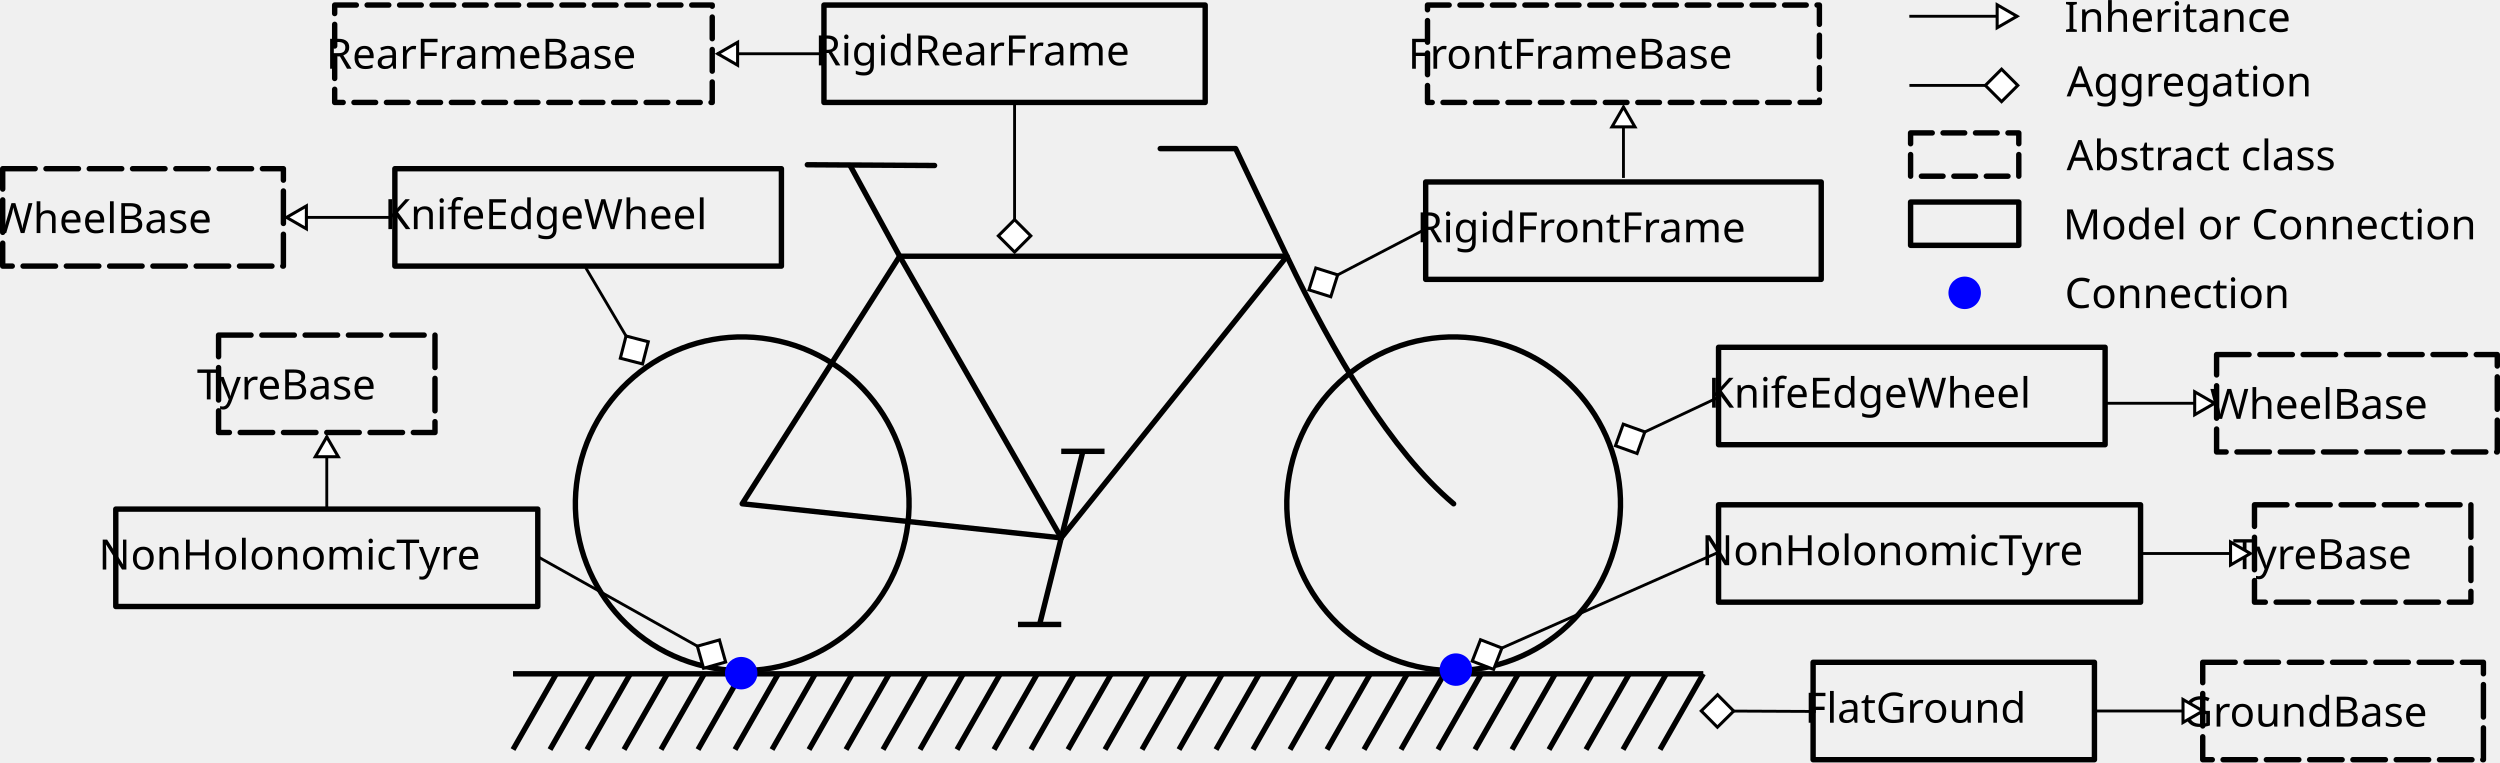
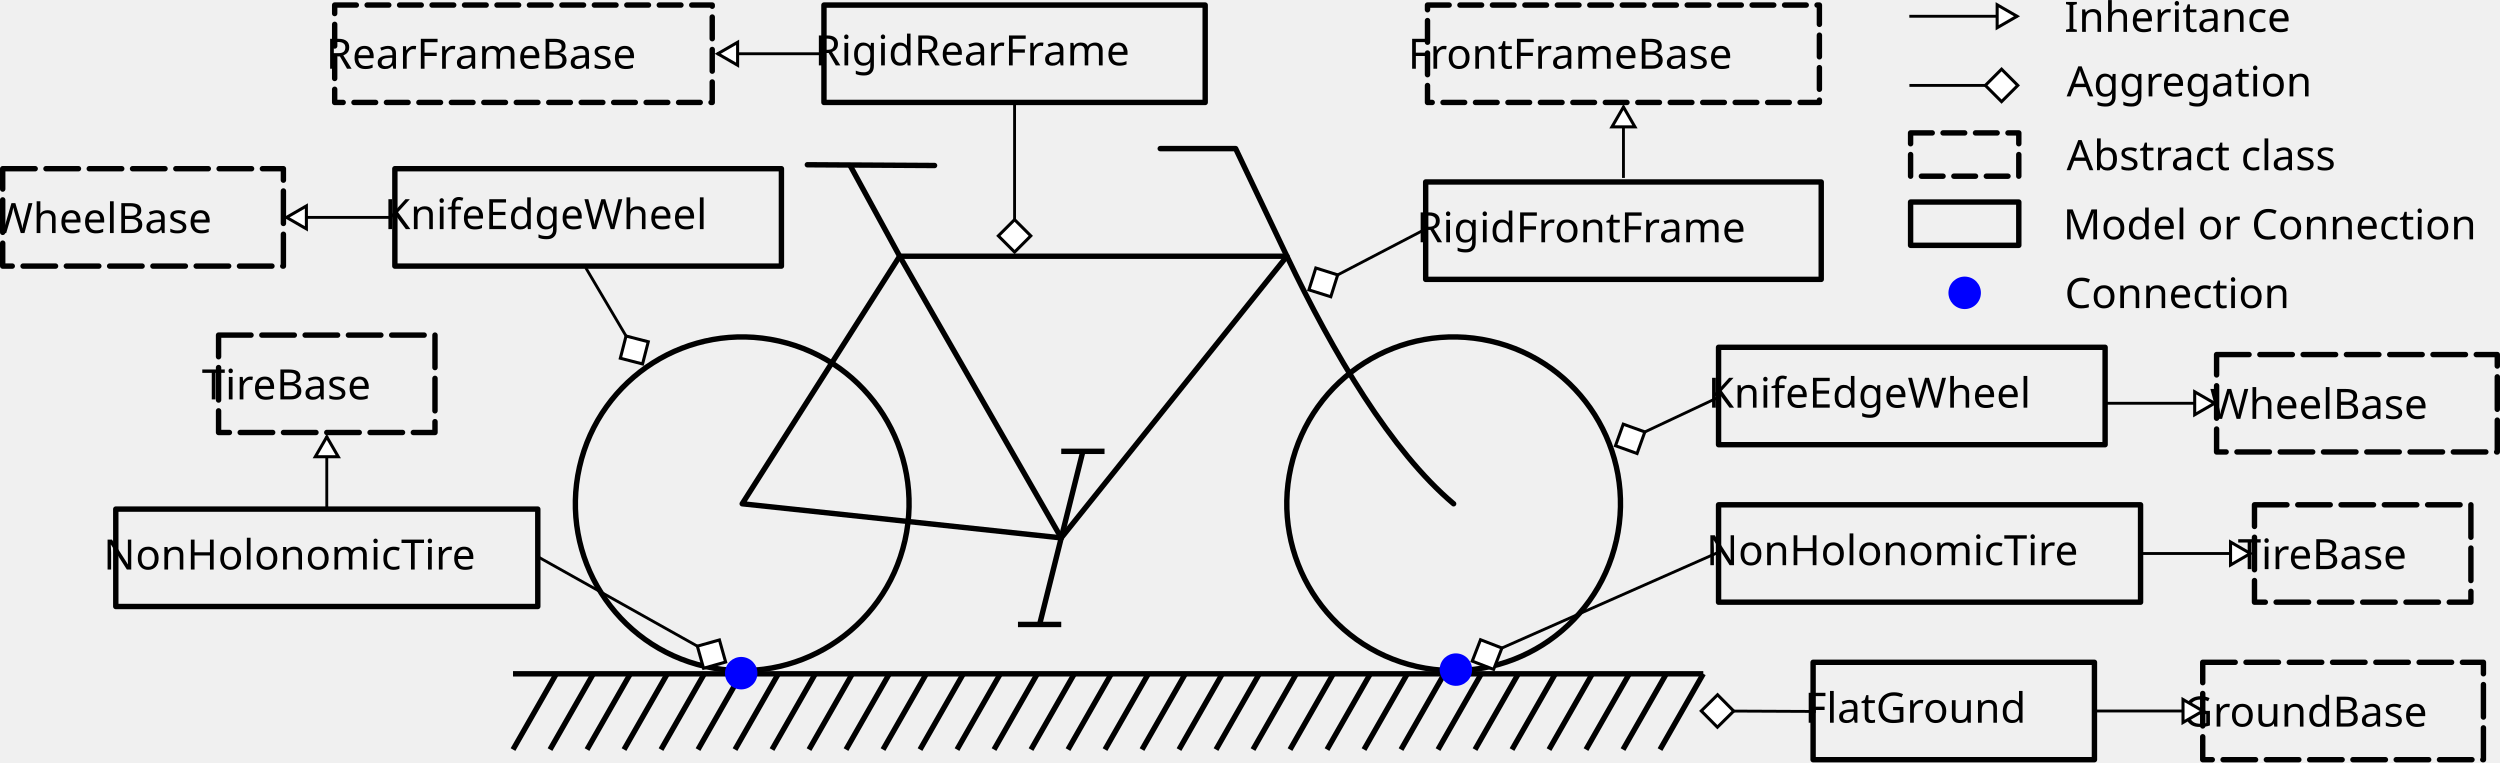
<svg xmlns="http://www.w3.org/2000/svg" xmlns:xlink="http://www.w3.org/1999/xlink" width="231.04mm" height="70.458mm" viewBox="0 0 231.04 70.458" version="1.1" id="svg4841">
  <defs id="defs4838">
    <marker style="overflow:visible" id="EmptyDiamondLend" refX="0" refY="0" orient="auto">
      <path transform="matrix(0.8,0,0,0.8,-5.6,0)" style="fill:#ffffff;fill-rule:evenodd;stroke:context-stroke;stroke-width:1pt" d="M 0,-7.071 -7.071,0 0,7.071 7.071,0 Z" id="path36622" />
    </marker>
    <marker style="overflow:visible" id="EmptyTriangleLend" refX="0" refY="0" orient="auto">
      <path transform="matrix(0.8,0,0,0.8,-4.8,0)" style="fill:#ffffff;fill-rule:evenodd;stroke:context-stroke;stroke-width:1pt" d="M 5.77,0 -2.88,5 V -5 Z" id="path111358-5" />
    </marker>
    <marker style="overflow:visible" id="EmptyTriangleLend-7" refX="0" refY="0" orient="auto">
      <path transform="matrix(0.8,0,0,0.8,-4.8,0)" style="fill:#ffffff;fill-rule:evenodd;stroke:context-stroke;stroke-width:1pt" d="M 5.77,0 -2.88,5 V -5 Z" id="path111358-5-4" />
    </marker>
    <marker style="overflow:visible" id="EmptyDiamondLend-1" refX="0" refY="0" orient="auto">
      <path transform="matrix(0.8,0,0,0.8,-5.6,0)" style="fill:#ffffff;fill-rule:evenodd;stroke:context-stroke;stroke-width:1pt" d="M 0,-7.071 -7.071,0 0,7.071 7.071,0 Z" id="path36622-7" />
    </marker>
    <marker style="overflow:visible" id="EmptyDiamondLend-7" refX="0" refY="0" orient="auto">
      <path transform="matrix(0.8,0,0,0.8,-5.6,0)" style="fill:#ffffff;fill-rule:evenodd;stroke:context-stroke;stroke-width:1pt" d="M 0,-7.071 -7.071,0 0,7.071 7.071,0 Z" id="path36622-9" />
    </marker>
    <marker style="overflow:visible" id="EmptyTriangleLend-7-2" refX="0" refY="0" orient="auto">
      <path transform="matrix(0.8,0,0,0.8,-4.8,0)" style="fill:#ffffff;fill-rule:evenodd;stroke:context-stroke;stroke-width:1pt" d="M 5.77,0 -2.88,5 V -5 Z" id="path111358-5-4-3" />
    </marker>
    <marker style="overflow:visible" id="EmptyTriangleLend-5" refX="0" refY="0" orient="auto">
      <path transform="matrix(0.8,0,0,0.8,-4.8,0)" style="fill:#ffffff;fill-rule:evenodd;stroke:context-stroke;stroke-width:1pt" d="M 5.77,0 -2.88,5 V -5 Z" id="path111358-5-7" />
    </marker>
    <marker style="overflow:visible" id="EmptyDiamondLend-6" refX="0" refY="0" orient="auto">
      <path transform="matrix(0.8,0,0,0.8,-5.6,0)" style="fill:#ffffff;fill-rule:evenodd;stroke:context-stroke;stroke-width:1pt" d="M 0,-7.071 -7.071,0 0,7.071 7.071,0 Z" id="path36622-3" />
    </marker>
    <marker style="overflow:visible" id="EmptyTriangleLend-70" refX="0" refY="0" orient="auto">
      <path transform="matrix(0.8,0,0,0.8,-4.8,0)" style="fill:#ffffff;fill-rule:evenodd;stroke:context-stroke;stroke-width:1pt" d="M 5.77,0 -2.88,5 V -5 Z" id="path111358-5-2" />
    </marker>
  </defs>
  <g id="layer1" transform="translate(-17.10613,-121.1316)">
    <path style="fill:none;stroke:#000000;stroke-width:0.5;stroke-miterlimit:4;stroke-dasharray:none;stroke-opacity:1" id="path3564" d="m 100.736,171.085 a 15.417,15.417 0 0 1 -18.434,11.642 15.417,15.417 0 0 1 -11.642,-18.434 15.417,15.417 0 0 1 18.434,-11.643 15.417,15.417 0 0 1 11.644,18.433" />
    <path style="fill:none;stroke:#000000;stroke-width:0.5;stroke-miterlimit:4;stroke-dasharray:none;stroke-opacity:1" id="path3564-5" d="m 166.483,171.085 a 15.417,15.417 0 0 1 -18.434,11.642 15.417,15.417 0 0 1 -11.642,-18.434 15.417,15.417 0 0 1 18.434,-11.643 15.417,15.417 0 0 1 11.644,18.433" />
    <path style="fill:none;stroke:#000000;stroke-width:0.5;stroke-linecap:round;stroke-linejoin:round;stroke-miterlimit:4;stroke-dasharray:none;stroke-opacity:1;paint-order:stroke fill markers" d="m 85.698,167.688 29.484,3.153 20.857,-26.03 h -35.789 z" id="path976" />
    <path style="fill:none;stroke:#000000;stroke-width:0.5;stroke-linecap:round;stroke-linejoin:round;stroke-miterlimit:4;stroke-dasharray:none;stroke-opacity:1;paint-order:stroke fill markers" d="m 115.182,170.841 -14.932,-26.03 -4.551,-8.337" id="path1926" />
    <path style="fill:none;stroke:#000000;stroke-width:0.5;stroke-linecap:round;stroke-linejoin:round;stroke-miterlimit:4;stroke-dasharray:none;stroke-opacity:1;paint-order:stroke fill markers" d="m 91.718,136.357 11.756,0.07" id="path2126" />
    <path style="fill:none;stroke:#000000;stroke-width:0.5;stroke-linecap:round;stroke-linejoin:round;stroke-miterlimit:4;stroke-dasharray:none;stroke-opacity:1;paint-order:stroke fill markers" d="m 124.331,134.865 h 6.968 l 4.74,9.947 c 4.279,8.979 9.638,18.024 15.405,22.877" id="path2227" />
    <path style="fill:none;stroke:#000000;stroke-width:0.5;stroke-linecap:butt;stroke-linejoin:miter;stroke-miterlimit:4;stroke-dasharray:none;stroke-opacity:1" d="m 115.182,170.841 2,-8" id="path117823" />
    <path style="fill:none;stroke:#000000;stroke-width:0.5;stroke-linecap:butt;stroke-linejoin:miter;stroke-miterlimit:4;stroke-dasharray:none;stroke-opacity:1" d="m 115.182,170.841 -2,8" id="path118600" />
    <path style="fill:none;stroke:#000000;stroke-width:0.5;stroke-linecap:butt;stroke-linejoin:miter;stroke-miterlimit:4;stroke-dasharray:none;stroke-opacity:1" d="m 115.182,162.841 h 4" id="path119076" />
    <path style="fill:none;stroke:#000000;stroke-width:0.5;stroke-linecap:butt;stroke-linejoin:miter;stroke-miterlimit:4;stroke-dasharray:none;stroke-opacity:1" d="m 111.182,178.841 h 4" id="path119076-3" />
    <g id="g13172" transform="translate(0,-1.058333)">
      <path style="fill:none;stroke:#000000;stroke-width:0.5;stroke-linecap:butt;stroke-linejoin:miter;stroke-miterlimit:4;stroke-dasharray:none;stroke-opacity:1" d="M 64.517,184.461 H 174.517" id="path12401" />
      <path style="fill:none;stroke:#000000;stroke-width:0.5;stroke-linecap:butt;stroke-linejoin:miter;stroke-miterlimit:4;stroke-dasharray:none;stroke-opacity:1" d="m 68.517,184.461 -4,7" id="path12569" />
      <path style="fill:none;stroke:#000000;stroke-width:0.5;stroke-linecap:butt;stroke-linejoin:miter;stroke-miterlimit:4;stroke-dasharray:none;stroke-opacity:1" d="m 71.936,184.461 -4,7" id="path12978" />
      <path style="fill:none;stroke:#000000;stroke-width:0.5;stroke-linecap:butt;stroke-linejoin:miter;stroke-miterlimit:4;stroke-dasharray:none;stroke-opacity:1" d="m 75.356,184.461 -4,7" id="path12980" />
      <path style="fill:none;stroke:#000000;stroke-width:0.5;stroke-linecap:butt;stroke-linejoin:miter;stroke-miterlimit:4;stroke-dasharray:none;stroke-opacity:1" d="m 78.775,184.461 -4,7" id="path12982" />
      <path style="fill:none;stroke:#000000;stroke-width:0.5;stroke-linecap:butt;stroke-linejoin:miter;stroke-miterlimit:4;stroke-dasharray:none;stroke-opacity:1" d="m 82.194,184.461 -4,7" id="path12984" />
      <path style="fill:none;stroke:#000000;stroke-width:0.5;stroke-linecap:butt;stroke-linejoin:miter;stroke-miterlimit:4;stroke-dasharray:none;stroke-opacity:1" d="m 85.614,184.461 -4,7" id="path12986" />
      <path style="fill:none;stroke:#000000;stroke-width:0.5;stroke-linecap:butt;stroke-linejoin:miter;stroke-miterlimit:4;stroke-dasharray:none;stroke-opacity:1" d="m 89.033,184.461 -4,7" id="path12988" />
      <path style="fill:none;stroke:#000000;stroke-width:0.5;stroke-linecap:butt;stroke-linejoin:miter;stroke-miterlimit:4;stroke-dasharray:none;stroke-opacity:1" d="m 92.453,184.461 -4,7" id="path12990" />
      <path style="fill:none;stroke:#000000;stroke-width:0.5;stroke-linecap:butt;stroke-linejoin:miter;stroke-miterlimit:4;stroke-dasharray:none;stroke-opacity:1" d="m 95.872,184.461 -4,7" id="path12992" />
      <path style="fill:none;stroke:#000000;stroke-width:0.5;stroke-linecap:butt;stroke-linejoin:miter;stroke-miterlimit:4;stroke-dasharray:none;stroke-opacity:1" d="m 99.291,184.461 -4,7" id="path12994" />
      <path style="fill:none;stroke:#000000;stroke-width:0.5;stroke-linecap:butt;stroke-linejoin:miter;stroke-miterlimit:4;stroke-dasharray:none;stroke-opacity:1" d="m 102.711,184.461 -4,7" id="path12996" />
      <path style="fill:none;stroke:#000000;stroke-width:0.5;stroke-linecap:butt;stroke-linejoin:miter;stroke-miterlimit:4;stroke-dasharray:none;stroke-opacity:1" d="m 106.13,184.461 -4,7" id="path12998" />
      <path style="fill:none;stroke:#000000;stroke-width:0.5;stroke-linecap:butt;stroke-linejoin:miter;stroke-miterlimit:4;stroke-dasharray:none;stroke-opacity:1" d="m 109.549,184.461 -4,7" id="path13000" />
      <path style="fill:none;stroke:#000000;stroke-width:0.5;stroke-linecap:butt;stroke-linejoin:miter;stroke-miterlimit:4;stroke-dasharray:none;stroke-opacity:1" d="m 112.969,184.461 -4,7" id="path13002" />
      <path style="fill:none;stroke:#000000;stroke-width:0.5;stroke-linecap:butt;stroke-linejoin:miter;stroke-miterlimit:4;stroke-dasharray:none;stroke-opacity:1" d="m 116.388,184.461 -4,7" id="path13004" />
      <path style="fill:none;stroke:#000000;stroke-width:0.5;stroke-linecap:butt;stroke-linejoin:miter;stroke-miterlimit:4;stroke-dasharray:none;stroke-opacity:1" d="m 119.807,184.461 -4,7" id="path13006" />
      <path style="fill:none;stroke:#000000;stroke-width:0.5;stroke-linecap:butt;stroke-linejoin:miter;stroke-miterlimit:4;stroke-dasharray:none;stroke-opacity:1" d="m 123.227,184.461 -4,7" id="path13008" />
      <path style="fill:none;stroke:#000000;stroke-width:0.5;stroke-linecap:butt;stroke-linejoin:miter;stroke-miterlimit:4;stroke-dasharray:none;stroke-opacity:1" d="m 126.646,184.461 -4,7" id="path13010" />
      <path style="fill:none;stroke:#000000;stroke-width:0.5;stroke-linecap:butt;stroke-linejoin:miter;stroke-miterlimit:4;stroke-dasharray:none;stroke-opacity:1" d="m 130.065,184.461 -4,7" id="path13012" />
      <path style="fill:none;stroke:#000000;stroke-width:0.5;stroke-linecap:butt;stroke-linejoin:miter;stroke-miterlimit:4;stroke-dasharray:none;stroke-opacity:1" d="m 133.485,184.461 -4,7" id="path13014" />
      <path style="fill:none;stroke:#000000;stroke-width:0.5;stroke-linecap:butt;stroke-linejoin:miter;stroke-miterlimit:4;stroke-dasharray:none;stroke-opacity:1" d="m 136.904,184.461 -4,7" id="path13016" />
      <path style="fill:none;stroke:#000000;stroke-width:0.5;stroke-linecap:butt;stroke-linejoin:miter;stroke-miterlimit:4;stroke-dasharray:none;stroke-opacity:1" d="m 140.323,184.461 -4,7" id="path13018" />
      <path style="fill:none;stroke:#000000;stroke-width:0.5;stroke-linecap:butt;stroke-linejoin:miter;stroke-miterlimit:4;stroke-dasharray:none;stroke-opacity:1" d="m 143.743,184.461 -4,7" id="path13020" />
      <path style="fill:none;stroke:#000000;stroke-width:0.5;stroke-linecap:butt;stroke-linejoin:miter;stroke-miterlimit:4;stroke-dasharray:none;stroke-opacity:1" d="m 147.162,184.461 -4,7" id="path13022" />
      <path style="fill:none;stroke:#000000;stroke-width:0.5;stroke-linecap:butt;stroke-linejoin:miter;stroke-miterlimit:4;stroke-dasharray:none;stroke-opacity:1" d="m 150.582,184.461 -4,7" id="path13024" />
      <path style="fill:none;stroke:#000000;stroke-width:0.5;stroke-linecap:butt;stroke-linejoin:miter;stroke-miterlimit:4;stroke-dasharray:none;stroke-opacity:1" d="m 154.001,184.461 -4,7" id="path13026" />
      <path style="fill:none;stroke:#000000;stroke-width:0.5;stroke-linecap:butt;stroke-linejoin:miter;stroke-miterlimit:4;stroke-dasharray:none;stroke-opacity:1" d="m 157.42,184.461 -4,7" id="path13028" />
      <path style="fill:none;stroke:#000000;stroke-width:0.5;stroke-linecap:butt;stroke-linejoin:miter;stroke-miterlimit:4;stroke-dasharray:none;stroke-opacity:1" d="m 160.84,184.461 -4,7" id="path13030" />
      <path style="fill:none;stroke:#000000;stroke-width:0.5;stroke-linecap:butt;stroke-linejoin:miter;stroke-miterlimit:4;stroke-dasharray:none;stroke-opacity:1" d="m 164.259,184.461 -4,7" id="path13032" />
      <path style="fill:none;stroke:#000000;stroke-width:0.5;stroke-linecap:butt;stroke-linejoin:miter;stroke-miterlimit:4;stroke-dasharray:none;stroke-opacity:1" d="m 167.678,184.461 -4,7" id="path13034" />
      <path style="fill:none;stroke:#000000;stroke-width:0.5;stroke-linecap:butt;stroke-linejoin:miter;stroke-miterlimit:4;stroke-dasharray:none;stroke-opacity:1" d="m 171.098,184.461 -4,7" id="path13036" />
      <path style="fill:none;stroke:#000000;stroke-width:0.5;stroke-linecap:butt;stroke-linejoin:miter;stroke-miterlimit:4;stroke-dasharray:none;stroke-opacity:1" d="m 174.517,184.461 -4,7" id="path13038" />
    </g>
  </g>
  <g id="layer5" transform="translate(10.58591,-16.67078)">
    <path style="fill:#0000ff;fill-opacity:1;stroke:none;stroke-width:1.89;stroke-linecap:round;stroke-miterlimit:4;stroke-dasharray:none;paint-order:markers stroke fill" id="path13196" d="m 87.069,183.674 a 1.5,1.5 0 0 1 -1.794,1.133 1.5,1.5 0 0 1 -1.133,-1.794 1.5,1.5 0 0 1 1.793,-1.133 1.5,1.5 0 0 1 1.133,1.793" transform="translate(-27.69204,-104.4608)" />
    <path style="fill:#0000ff;fill-opacity:1;stroke:none;stroke-width:1.89;stroke-linecap:round;stroke-miterlimit:4;stroke-dasharray:none;paint-order:markers stroke fill" id="path13196-9" d="m 153.118,183.345 a 1.5,1.5 0 0 1 -1.794,1.133 1.5,1.5 0 0 1 -1.133,-1.794 1.5,1.5 0 0 1 1.793,-1.133 1.5,1.5 0 0 1 1.133,1.793" transform="translate(-27.69204,-104.4608)" />
  </g>
  <g id="layer2" transform="translate(-17.10613,-121.1316)" style="display:inline">
    <g id="g18375" transform="translate(62.32456,-14.61649)">
      <text xml:space="preserve" style="font-size:3.881px;line-height:1.25;font-family:sans-serif;text-align:center;text-anchor:middle;stroke-width:0.265" x="48.165" y="141.789" id="text12578">
        <tspan id="tspan12576" style="text-align:center;text-anchor:middle;stroke-width:0.265" x="48.165" y="141.789">RigidRearFrame</tspan>
      </text>
      <rect style="fill:none;stroke:#000000;stroke-width:0.5;stroke-linecap:round;stroke-linejoin:round;stroke-miterlimit:4;stroke-dasharray:none;stroke-opacity:1;paint-order:stroke fill markers" id="rect18156" width="35.232" height="9" x="30.928" y="136.216" />
    </g>
    <g id="g18375-6" transform="translate(-5.696783,24.72298)">
      <g id="g85358" transform="translate(29.07501,-20.74357)" />
    </g>
    <g id="g36447" transform="translate(117.933,1.734639)">
      <text xml:space="preserve" style="font-size:3.881px;line-height:1.25;font-family:sans-serif;text-align:center;text-anchor:middle;stroke-width:0.265" x="48.827" y="141.789" id="text12578-18">
        <tspan id="tspan12576-0" style="text-align:center;text-anchor:middle;stroke-width:0.265" x="48.827" y="141.789">RigidFrontFrame</tspan>
      </text>
      <rect style="fill:none;stroke:#000000;stroke-width:0.5;stroke-linecap:round;stroke-linejoin:round;stroke-miterlimit:4;stroke-dasharray:none;stroke-opacity:1;paint-order:stroke fill markers" id="rect18156-6" width="36.556" height="9" x="30.928" y="136.216" />
    </g>
    <g id="g18375-7" transform="translate(71.45366,-30.4867)">
      <g id="g36452" transform="translate(46.6488,15.87021)">
        <text xml:space="preserve" style="font-size:3.881px;line-height:1.25;font-family:sans-serif;text-align:center;text-anchor:middle;stroke-width:0.265" x="48.658" y="142.097" id="text12578-5">
          <tspan id="tspan12576-9" style="text-align:center;text-anchor:middle;stroke-width:0.265" x="48.658" y="142.097">FrontFrameBase</tspan>
        </text>
        <rect style="fill:none;stroke:#000000;stroke-width:0.5;stroke-linecap:round;stroke-linejoin:round;stroke-miterlimit:4;stroke-dasharray:2, 1;stroke-dashoffset:0;stroke-opacity:1;paint-order:stroke fill markers" id="rect18156-60" width="36.217" height="9" x="30.928" y="136.216" />
      </g>
    </g>
    <g id="g18375-7-2-9" transform="translate(170.7303,-10.96273)" />
    <g id="g21116" transform="translate(17.66879,0.00124882)">
      <text xml:space="preserve" style="font-size:3.881px;line-height:1.25;font-family:sans-serif;text-align:center;text-anchor:middle;stroke-width:0.265" x="47.434" y="127.479" id="text12578-1">
        <tspan id="tspan12576-2" style="text-align:center;text-anchor:middle;stroke-width:0.265" x="47.434" y="127.479">RearFrameBase</tspan>
      </text>
      <rect style="fill:none;stroke:#000000;stroke-width:0.5;stroke-linecap:round;stroke-linejoin:round;stroke-miterlimit:4;stroke-dasharray:2, 1;stroke-dashoffset:0;stroke-opacity:1;paint-order:stroke fill markers" id="rect18156-3" width="34.892" height="9" x="30.367" y="121.598" />
    </g>
    <g id="g28184" transform="translate(145.5609,31.62974)">
      <text xml:space="preserve" style="font-size:3.881px;line-height:1.25;font-family:sans-serif;text-align:center;text-anchor:middle;stroke-width:0.265" x="47.841" y="127.181" id="text12578-1-6">
        <tspan id="tspan12576-2-3" style="text-align:center;text-anchor:middle;stroke-width:0.265" x="47.841" y="127.181">KnifeEdgeWheel</tspan>
      </text>
      <rect style="fill:none;stroke:#000000;stroke-width:0.5;stroke-linecap:round;stroke-linejoin:round;stroke-miterlimit:4;stroke-dasharray:none;stroke-opacity:1;paint-order:stroke fill markers" id="rect18156-3-6" width="35.724" height="9" x="30.367" y="121.598" />
    </g>
    <g id="g28184-6" transform="translate(23.23091,15.12464)" style="display:inline">
      <text xml:space="preserve" style="font-size:3.881px;line-height:1.25;font-family:sans-serif;text-align:center;text-anchor:middle;stroke-width:0.265" x="47.841" y="127.181" id="text12578-1-6-8">
        <tspan id="tspan12576-2-3-8" style="text-align:center;text-anchor:middle;stroke-width:0.265" x="47.841" y="127.181">KnifeEdgeWheel</tspan>
      </text>
      <rect style="fill:none;stroke:#000000;stroke-width:0.5;stroke-linecap:round;stroke-linejoin:round;stroke-miterlimit:4;stroke-dasharray:none;stroke-opacity:1;paint-order:stroke fill markers" id="rect18156-3-6-1" width="35.724" height="9" x="30.367" y="121.598" />
    </g>
    <g id="g28184-4" transform="translate(154.2988,60.74171)">
      <text xml:space="preserve" style="font-size:3.881px;line-height:1.25;font-family:sans-serif;text-align:center;text-anchor:middle;stroke-width:0.265" x="43.353" y="127.181" id="text12578-1-6-1">
        <tspan id="tspan12576-2-3-4" style="text-align:center;text-anchor:middle;stroke-width:0.265" x="43.353" y="127.181">FlatGround</tspan>
      </text>
      <rect style="fill:none;stroke:#000000;stroke-width:0.5;stroke-linecap:round;stroke-linejoin:round;stroke-miterlimit:4;stroke-dasharray:none;stroke-opacity:1;paint-order:stroke fill markers" id="rect18156-3-6-64" width="26" height="9" x="30.367" y="121.598" />
    </g>
    <g id="g29486" transform="translate(-13.01092,15.12464)">
      <text xml:space="preserve" style="font-size:3.881px;line-height:1.25;font-family:sans-serif;text-align:center;text-anchor:middle;stroke-width:0.265" x="43.163" y="127.543" id="text12578-1-6-7">
        <tspan id="tspan12576-2-3-7" style="text-align:center;text-anchor:middle;stroke-width:0.265" x="43.163" y="127.543">WheelBase</tspan>
      </text>
      <rect style="fill:none;stroke:#000000;stroke-width:0.5;stroke-linecap:round;stroke-linejoin:round;stroke-miterlimit:4;stroke-dasharray:3, 1;stroke-dashoffset:0;stroke-opacity:1;paint-order:stroke fill markers" id="rect18156-3-6-6" width="25.941" height="9" x="30.367" y="121.598" />
    </g>
    <g id="g29486-0" transform="translate(150.4524,16.65921)">
      <text xml:space="preserve" style="font-size:3.881px;line-height:1.25;font-family:sans-serif;text-align:center;text-anchor:middle;stroke-width:0.265" x="84.48" y="143.185" id="text12578-1-6-7-9">
        <tspan id="tspan12576-2-3-7-4" style="text-align:center;text-anchor:middle;stroke-width:0.265" x="84.48" y="143.185">WheelBase</tspan>
      </text>
      <rect style="fill:none;stroke:#000000;stroke-width:0.5;stroke-linecap:round;stroke-linejoin:round;stroke-miterlimit:4;stroke-dasharray:3, 1;stroke-dashoffset:0;stroke-opacity:1;paint-order:stroke fill markers" id="rect18156-3-6-6-4" width="25.941" height="9" x="71.502" y="137.24" />
    </g>
    <g id="g29486-0-4" transform="translate(149.1713,45.09902)">
      <text xml:space="preserve" style="font-size:3.881px;line-height:1.25;font-family:sans-serif;text-align:center;text-anchor:middle;stroke-width:0.265" x="84.48" y="143.185" id="text12578-1-6-7-9-1">
        <tspan id="tspan12576-2-3-7-4-3" style="text-align:center;text-anchor:middle;stroke-width:0.265" x="84.48" y="143.185">GroundBase</tspan>
      </text>
      <rect style="fill:none;stroke:#000000;stroke-width:0.5;stroke-linecap:round;stroke-linejoin:round;stroke-miterlimit:4;stroke-dasharray:3, 1;stroke-dashoffset:0;stroke-opacity:1;paint-order:stroke fill markers" id="rect18156-3-6-6-4-5" width="25.941" height="9" x="71.502" y="137.24" />
    </g>
    <path style="fill:none;stroke:#000000;stroke-width:0.265px;stroke-linecap:butt;stroke-linejoin:miter;stroke-opacity:1;marker-end:url(#EmptyTriangleLend)" d="m 47.306,168.059 v -6.602" id="path36496-1" />
    <path style="display:inline;fill:none;stroke:#000000;stroke-width:0.265px;stroke-linecap:butt;stroke-linejoin:miter;stroke-opacity:1;marker-end:url(#EmptyTriangleLend-5)" d="m 167.139,137.575 v -6.602" id="path36496-1-0" />
    <path style="fill:none;stroke:#000000;stroke-width:0.265px;stroke-linecap:butt;stroke-linejoin:miter;stroke-opacity:1;marker-end:url(#EmptyTriangleLend)" d="m 211.813,158.4 h 10" id="path36496-1-2" />
    <path style="fill:none;stroke:#000000;stroke-width:0.265px;stroke-linecap:butt;stroke-linejoin:miter;stroke-opacity:1;marker-end:url(#EmptyTriangleLend)" d="m 93.219,126.099 h -9.829" id="path36496-1-4" />
    <path style="display:inline;fill:none;stroke:#000000;stroke-width:0.265px;stroke-linecap:butt;stroke-linejoin:miter;stroke-opacity:1;marker-end:url(#EmptyTriangleLend-70)" d="m 53.368,141.222 h -9.829" id="path36496-1-4-9" />
    <path style="fill:none;stroke:#000000;stroke-width:0.265;stroke-linecap:butt;stroke-linejoin:miter;stroke-miterlimit:4;stroke-dasharray:none;stroke-opacity:1;marker-end:url(#EmptyDiamondLend)" d="M 110.869,130.805 V 144.412" id="path86471" />
    <path style="fill:none;stroke:#000000;stroke-width:0.265;stroke-linecap:butt;stroke-linejoin:miter;stroke-miterlimit:4;stroke-dasharray:none;stroke-opacity:1;marker-end:url(#EmptyDiamondLend)" d="m 71.24,145.88 5.24,8.874" id="path86471-5" />
    <path style="display:inline;fill:none;stroke:#000000;stroke-width:0.265;stroke-linecap:butt;stroke-linejoin:miter;stroke-miterlimit:4;stroke-dasharray:none;stroke-opacity:1;marker-end:url(#EmptyDiamondLend-6)" d="m 66.874,172.619 17.28,9.687" id="path86471-5-7" />
    <path style="fill:none;stroke:#000000;stroke-width:0.265;stroke-linecap:butt;stroke-linejoin:miter;stroke-miterlimit:4;stroke-dasharray:none;stroke-opacity:1;marker-end:url(#EmptyDiamondLend)" d="m 175.756,157.925 -9.34,4.393" id="path86471-5-4" />
    <path style="fill:none;stroke:#000000;stroke-width:0.265;stroke-linecap:butt;stroke-linejoin:miter;stroke-miterlimit:4;stroke-dasharray:none;stroke-opacity:1;marker-end:url(#EmptyDiamondLend-7)" d="m 184.908,186.881 -10.563,-0.049" id="path86471-5-4-9" />
    <g id="g28184-5" transform="translate(145.5609,46.18572)">
      <text xml:space="preserve" style="font-size:3.881px;line-height:1.25;font-family:sans-serif;text-align:center;text-anchor:middle;stroke-width:0.265" x="49.957" y="127.181" id="text12578-1-6-5">
-         <tspan id="tspan12576-2-3-5" style="text-align:center;text-anchor:middle;stroke-width:0.265" x="49.957" y="127.181">NonHolonomicTyre</tspan>
+         <tspan id="tspan12576-2-3-5" style="text-align:center;text-anchor:middle;stroke-width:0.265" x="49.957" y="127.181">NonHolonomicTire</tspan>
      </text>
      <rect style="fill:none;stroke:#000000;stroke-width:0.5;stroke-linecap:round;stroke-linejoin:round;stroke-miterlimit:4;stroke-dasharray:none;stroke-opacity:1;paint-order:stroke fill markers" id="rect18156-3-6-8" width="39" height="9" x="30.367" y="121.598" />
    </g>
    <g id="g28184-5-8" transform="translate(-2.561221,46.58396)" style="display:inline">
      <text xml:space="preserve" style="font-size:3.881px;line-height:1.25;font-family:sans-serif;text-align:center;text-anchor:middle;stroke-width:0.265" x="49.957" y="127.181" id="text12578-1-6-5-8">
-         <tspan id="tspan12576-2-3-5-0" style="text-align:center;text-anchor:middle;stroke-width:0.265" x="49.957" y="127.181">NonHolonomicTyre</tspan>
+         <tspan id="tspan12576-2-3-5-0" style="text-align:center;text-anchor:middle;stroke-width:0.265" x="49.957" y="127.181">NonHolonomicTire</tspan>
      </text>
      <rect style="fill:none;stroke:#000000;stroke-width:0.5;stroke-linecap:round;stroke-linejoin:round;stroke-miterlimit:4;stroke-dasharray:none;stroke-opacity:1;paint-order:stroke fill markers" id="rect18156-3-6-8-6" width="39" height="9" x="30.367" y="121.598" />
    </g>
    <g id="g29486-0-2" transform="translate(150.7799,30.54304)">
      <text xml:space="preserve" style="font-size:3.881px;line-height:1.25;font-family:sans-serif;text-align:center;text-anchor:middle;stroke-width:0.265" x="84.48" y="143.185" id="text12578-1-6-7-9-8">
-         <tspan id="tspan12576-2-3-7-4-6" style="text-align:center;text-anchor:middle;stroke-width:0.265" x="84.48" y="143.185">TyreBase</tspan>
+         <tspan id="tspan12576-2-3-7-4-6" style="text-align:center;text-anchor:middle;stroke-width:0.265" x="84.48" y="143.185">TireBase</tspan>
      </text>
      <rect style="fill:none;stroke:#000000;stroke-width:0.5;stroke-linecap:round;stroke-linejoin:round;stroke-miterlimit:4;stroke-dasharray:3, 1;stroke-dashoffset:0;stroke-opacity:1;paint-order:stroke fill markers" id="rect18156-3-6-6-4-9" width="20" height="9" x="74.677" y="137.24" />
    </g>
    <g id="g29486-0-2-1" transform="translate(-37.37144,14.86039)" style="display:inline">
      <text xml:space="preserve" style="font-size:3.881px;line-height:1.25;font-family:sans-serif;text-align:center;text-anchor:middle;stroke-width:0.265" x="84.48" y="143.185" id="text12578-1-6-7-9-8-6">
-         <tspan id="tspan12576-2-3-7-4-6-2" style="text-align:center;text-anchor:middle;stroke-width:0.265" x="84.48" y="143.185">TyreBase</tspan>
+         <tspan id="tspan12576-2-3-7-4-6-2" style="text-align:center;text-anchor:middle;stroke-width:0.265" x="84.48" y="143.185">TireBase</tspan>
      </text>
      <rect style="fill:none;stroke:#000000;stroke-width:0.5;stroke-linecap:round;stroke-linejoin:round;stroke-miterlimit:4;stroke-dasharray:3, 1;stroke-dashoffset:0;stroke-opacity:1;paint-order:stroke fill markers" id="rect18156-3-6-6-4-9-0" width="20" height="9" x="74.677" y="137.24" />
    </g>
    <path style="fill:none;stroke:#000000;stroke-width:0.265px;stroke-linecap:butt;stroke-linejoin:miter;stroke-opacity:1;marker-end:url(#EmptyTriangleLend-7)" d="m 215.126,172.284 h 10" id="path36496-1-2-4" />
    <path style="fill:none;stroke:#000000;stroke-width:0.265px;stroke-linecap:butt;stroke-linejoin:miter;stroke-opacity:1;marker-end:url(#EmptyTriangleLend-7-2)" d="m 210.734,186.839 h 10" id="path36496-1-2-4-2" />
    <path style="fill:none;stroke:#000000;stroke-width:0.265;stroke-linecap:butt;stroke-linejoin:miter;stroke-miterlimit:4;stroke-dasharray:none;stroke-opacity:1;marker-end:url(#EmptyDiamondLend-1)" d="m 175.795,172.227 -22.617,9.997" id="path86471-5-4-8" />
    <path style="fill:none;stroke:#000000;stroke-width:0.265;stroke-linecap:butt;stroke-linejoin:miter;stroke-miterlimit:4;stroke-dasharray:none;stroke-opacity:1;marker-end:url(#EmptyDiamondLend)" d="m 148.847,142.303 -10.762,5.611" id="path86471-5-8" />
    <g id="g111035" transform="matrix(0.2645833,0,0,0.2645833,-11.23686,203.498)">
      <g id="g111011" />
      <switch id="switch111019">
        <g requiredFeatures="http://www.w3.org/TR/SVG11/feature#Extensibility" id="g111013" />
        <a transform="translate(0,-5)" xlink:href="https://www.diagrams.net/doc/faq/svg-export-text-problems" target="_blank" id="a111017">
          <text text-anchor="middle" font-size="10px" x="50%" y="100%" id="text111015">Text is not SVG - cannot display</text>
        </a>
      </switch>
    </g>
  </g>
  <g id="layer4" style="display:inline" transform="translate(10.58591,-16.67078)">
    <g id="g41003" style="display:inline" transform="translate(-27.69204,-88.58579)">
      <path style="fill:#0000ff;fill-opacity:1;stroke:none;stroke-width:1.89;stroke-linecap:round;stroke-miterlimit:4;stroke-dasharray:none;paint-order:markers stroke fill" id="path13196-95-4" d="m 172.446,28.189 a 1.5,1.5 0 0 1 -1.794,1.133 1.5,1.5 0 0 1 -1.133,-1.794 1.5,1.5 0 0 1 1.793,-1.133 1.5,1.5 0 0 1 1.133,1.793" transform="translate(27.69204,104.4608)" />
      <rect style="fill:none;stroke:#000000;stroke-width:0.5;stroke-linecap:round;stroke-linejoin:round;stroke-miterlimit:4;stroke-dasharray:2, 1;stroke-dashoffset:0;stroke-opacity:1;paint-order:stroke fill markers" id="rect18156-60-7" width="10" height="4" x="193.675" y="117.54" />
      <rect style="fill:none;stroke:#000000;stroke-width:0.5;stroke-linecap:round;stroke-linejoin:round;stroke-miterlimit:4;stroke-dasharray:none;stroke-dashoffset:0;stroke-opacity:1;paint-order:stroke fill markers" id="rect18156-60-7-7" width="10" height="4" x="193.675" y="123.93" />
      <path style="fill:none;stroke:#000000;stroke-width:0.265px;stroke-linecap:butt;stroke-linejoin:miter;stroke-opacity:1;marker-end:url(#EmptyTriangleLend)" d="m 193.558,106.76 h 10" id="path36496-1-4-0-5" />
      <path style="fill:none;stroke:#000000;stroke-width:0.265;stroke-linecap:butt;stroke-linejoin:miter;stroke-miterlimit:4;stroke-dasharray:none;stroke-opacity:1;marker-end:url(#EmptyDiamondLend)" d="m 193.567,113.15 h 10" id="path86471-5-9-9" />
      <text xml:space="preserve" style="font-size:3.881px;line-height:1.25;font-family:sans-serif;stroke-width:0.265" x="207.883" y="108.205" id="text3791">
        <tspan id="tspan3789" style="stroke-width:0.265" x="207.883" y="108.205">Inheritance</tspan>
      </text>
      <text xml:space="preserve" style="font-size:3.881px;line-height:1.25;font-family:sans-serif;stroke-width:0.265" x="208.094" y="114.169" id="text3791-7">
        <tspan id="tspan3789-2" style="stroke-width:0.265" x="208.094" y="114.169">Aggregation</tspan>
      </text>
      <text xml:space="preserve" style="font-size:3.881px;line-height:1.25;font-family:sans-serif;stroke-width:0.265" x="208.094" y="120.985" id="text3791-7-6">
        <tspan id="tspan3789-2-8" style="stroke-width:0.265" x="208.094" y="120.985">Abstract class</tspan>
      </text>
      <text xml:space="preserve" style="font-size:3.881px;line-height:1.25;font-family:sans-serif;stroke-width:0.265" x="207.764" y="127.375" id="text3791-7-6-3">
        <tspan id="tspan3789-2-8-5" style="stroke-width:0.265" x="207.764" y="127.375">Model or Connection</tspan>
        <tspan style="stroke-width:0.265" x="207.764" y="132.225" id="tspan8567" />
      </text>
      <text xml:space="preserve" style="font-size:3.881px;line-height:1.25;font-family:sans-serif;stroke-width:0.265" x="207.925" y="133.727" id="text3791-7-6-3-4">
        <tspan style="stroke-width:0.265" x="207.925" y="133.727" id="tspan8567-1">Connection</tspan>
      </text>
    </g>
  </g>
</svg>
